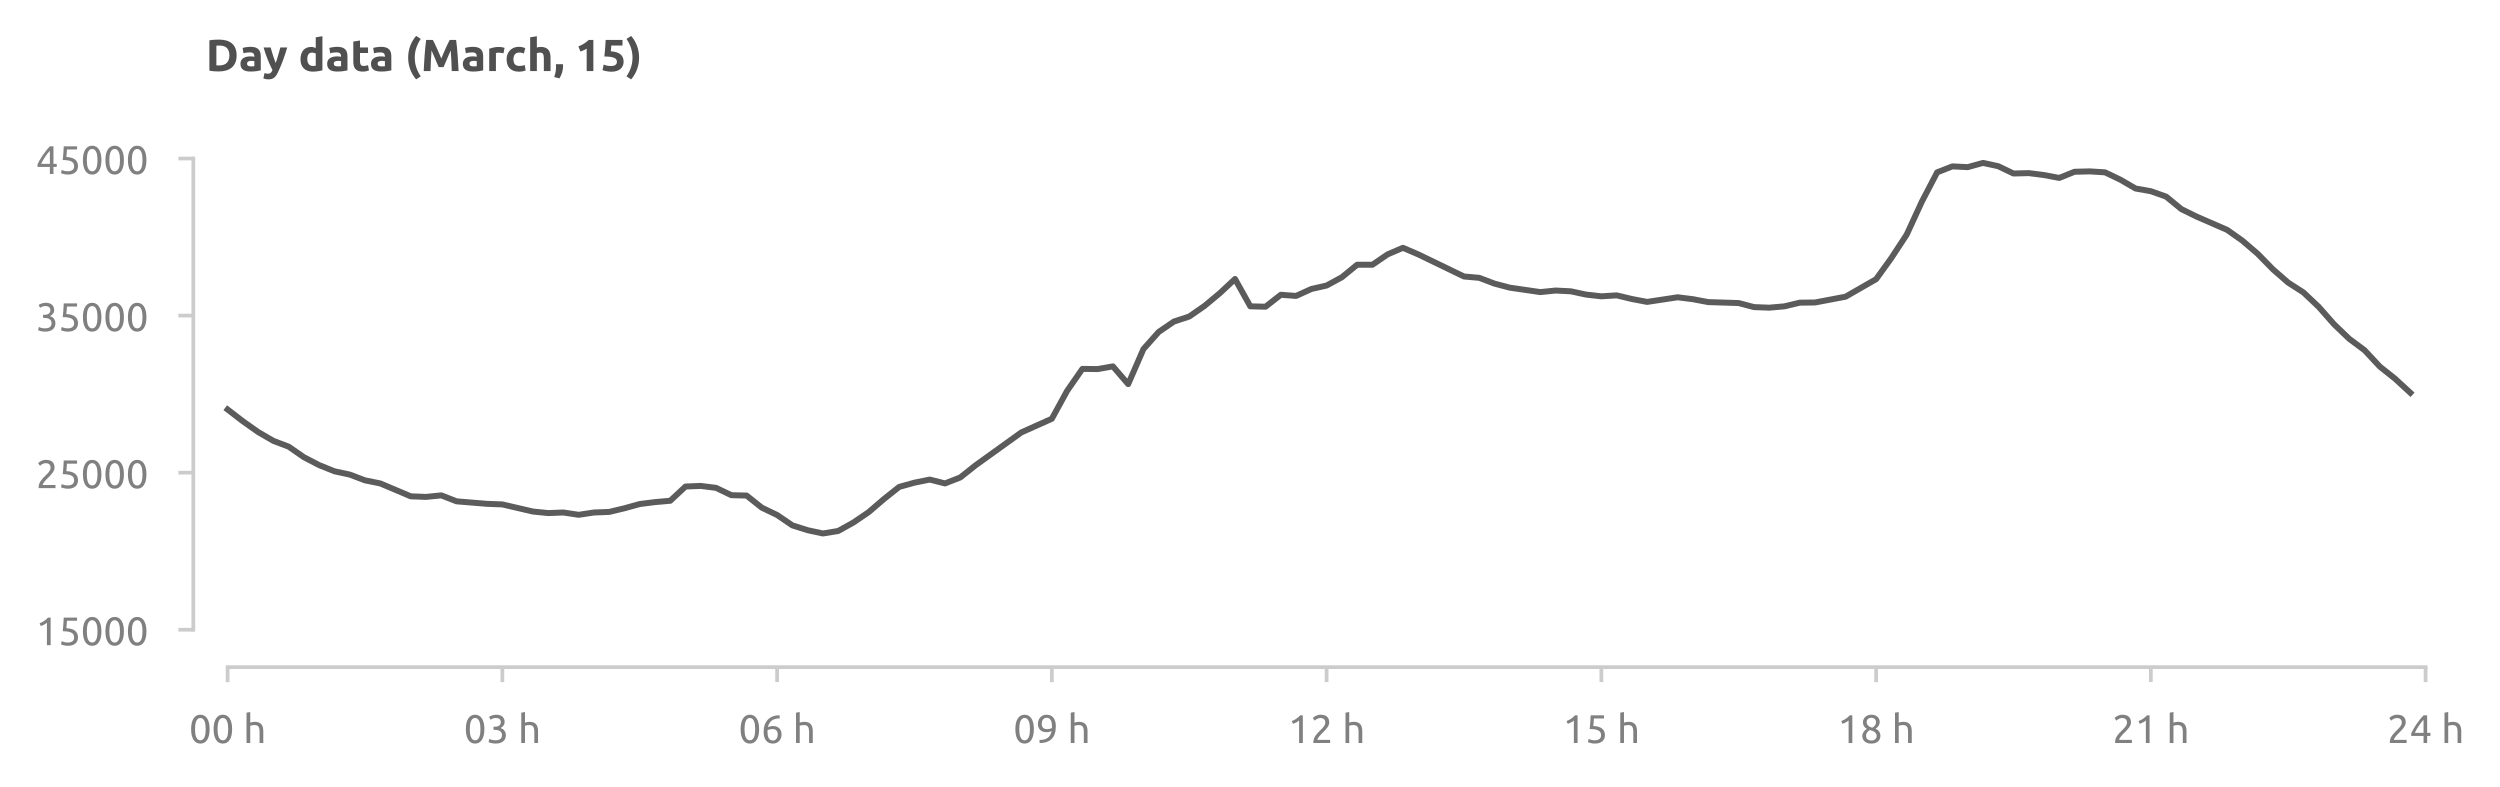
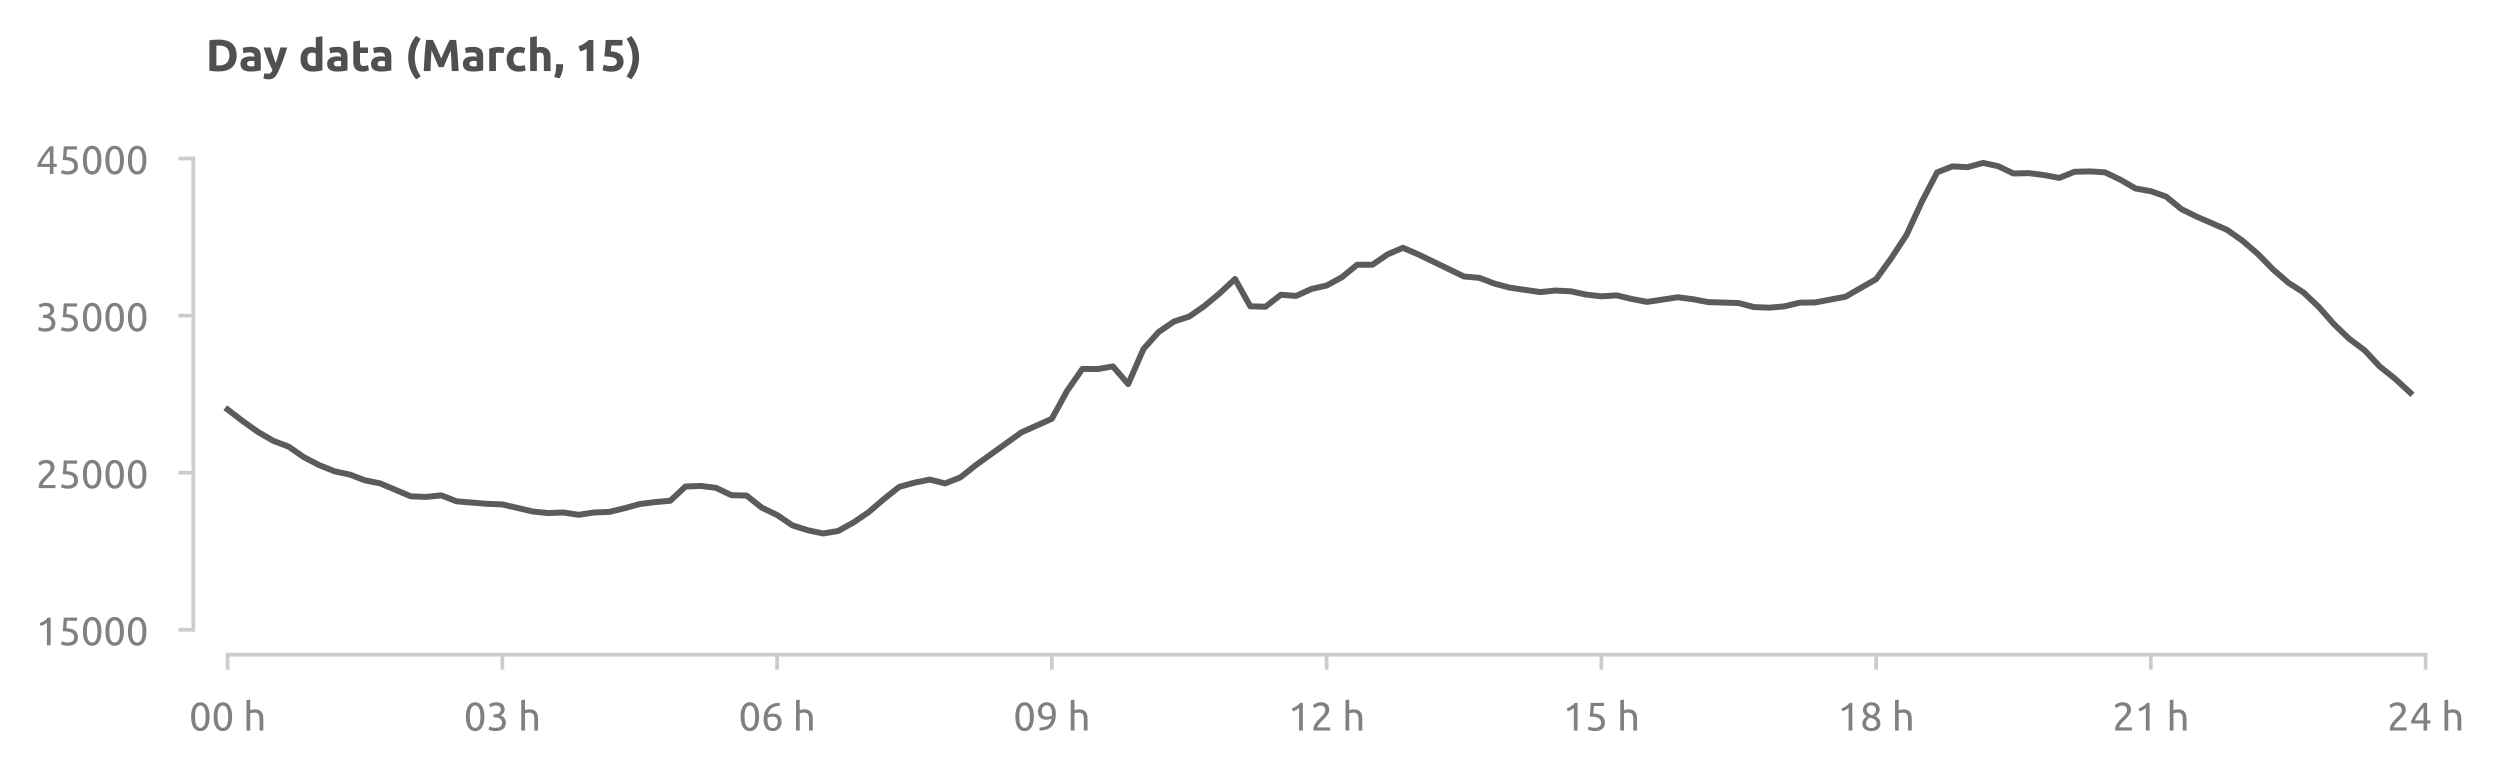
- <svg xmlns="http://www.w3.org/2000/svg" xmlns:xlink="http://www.w3.org/1999/xlink" width="501.266pt" height="157.654pt" viewBox="0 0 501.266 157.654" version="1.1">
+ <svg xmlns="http://www.w3.org/2000/svg" xmlns:xlink="http://www.w3.org/1999/xlink" width="501.266pt" height="155.154pt" viewBox="0 0 501.266 155.154" version="1.1">
  <defs>
    <style type="text/css">*{stroke-linejoin: round; stroke-linecap: butt}</style>
  </defs>
  <g id="figure_1">
    <g id="patch_1">
-       <path d="M 0 157.654  L 501.266 157.654  L 501.266 0  L 0 0  L 0 157.654  z " style="fill: none" />
+       <path d="M 0 155.154  L 501.266 155.154  L 501.266 0  L 0 0  L 0 155.154  z " style="fill: none" />
    </g>
    <g id="axes_1">
      <g id="patch_2">
        <path d="M 41.263 126.267  L 487.663 126.267  L 487.663 29.247  L 41.263 29.247  L 41.263 126.267  z " style="fill: none" />
      </g>
      <g id="matplotlib.axis_1">
        <g id="xtick_1">
          <g id="line2d_1">
            <defs>
-               <path id="m54ba0e86ac" d="M 0 0  L 0 3  " style="stroke: #cccccc; stroke-width: 0.75" />
+               <path id="m9143781279" d="M 0 0  L 0 3  " style="stroke: #cccccc; stroke-width: 0.75" />
            </defs>
            <g>
-               <use xlink:href="#m54ba0e86ac" x="45.639" y="133.767" style="fill: #cccccc; stroke: #cccccc; stroke-width: 0.75" />
+               <use xlink:href="#m9143781279" x="45.639" y="131.267" style="fill: #cccccc; stroke: #cccccc; stroke-width: 0.75" />
            </g>
          </g>
          <g id="text_1">
-             <g style="fill: #808080" transform="translate(37.91897 148.9742) scale(0.08 -0.08)">
+             <g style="fill: #808080" transform="translate(37.91897 146.4742) scale(0.08 -0.08)">
              <defs>
                <path id="Ubuntu-30" d="M 320 2221  Q 320 3334 713 3936  Q 1107 4538 1805 4538  Q 2502 4538 2896 3936  Q 3290 3334 3290 2221  Q 3290 1107 2896 505  Q 2502 -96 1805 -96  Q 1107 -96 713 505  Q 320 1107 320 2221  z M 2662 2221  Q 2662 2586 2620 2912  Q 2579 3238 2480 3481  Q 2381 3725 2214 3869  Q 2048 4013 1805 4013  Q 1562 4013 1395 3869  Q 1229 3725 1129 3481  Q 1030 3238 988 2912  Q 947 2586 947 2221  Q 947 1856 988 1529  Q 1030 1203 1129 960  Q 1229 717 1395 573  Q 1562 429 1805 429  Q 2048 429 2214 573  Q 2381 717 2480 960  Q 2579 1203 2620 1529  Q 2662 1856 2662 2221  z " transform="scale(0.015625)" />
                <path id="Ubuntu-20" transform="scale(0.015625)" />
                <path id="Ubuntu-68" d="M 512 0  L 512 4864  L 1107 4966  L 1107 3264  Q 1274 3328 1462 3363  Q 1651 3398 1837 3398  Q 2234 3398 2496 3286  Q 2758 3174 2915 2972  Q 3072 2771 3136 2489  Q 3200 2208 3200 1869  L 3200 0  L 2605 0  L 2605 1741  Q 2605 2048 2563 2265  Q 2522 2483 2426 2617  Q 2330 2752 2170 2813  Q 2010 2874 1773 2874  Q 1677 2874 1574 2861  Q 1472 2848 1379 2832  Q 1286 2816 1212 2797  Q 1139 2778 1107 2765  L 1107 0  L 512 0  z " transform="scale(0.015625)" />
              </defs>
              <use xlink:href="#Ubuntu-30" />
              <use xlink:href="#Ubuntu-30" x="56.4" />
              <use xlink:href="#Ubuntu-20" x="112.8" />
              <use xlink:href="#Ubuntu-68" x="135.9" />
            </g>
          </g>
        </g>
        <g id="xtick_2">
          <g id="line2d_2">
            <g>
-               <use xlink:href="#m54ba0e86ac" x="100.727" y="133.767" style="fill: #cccccc; stroke: #cccccc; stroke-width: 0.75" />
+               <use xlink:href="#m9143781279" x="100.727" y="131.267" style="fill: #cccccc; stroke: #cccccc; stroke-width: 0.75" />
            </g>
          </g>
          <g id="text_2">
-             <g style="fill: #808080" transform="translate(93.00741 148.9742) scale(0.08 -0.08)">
+             <g style="fill: #808080" transform="translate(93.00741 146.4742) scale(0.08 -0.08)">
              <defs>
                <path id="Ubuntu-33" d="M 1446 435  Q 2016 435 2262 659  Q 2509 883 2509 1261  Q 2509 1504 2406 1670  Q 2304 1837 2137 1936  Q 1971 2035 1750 2076  Q 1530 2118 1299 2118  L 1146 2118  L 1146 2605  L 1357 2605  Q 1517 2605 1686 2637  Q 1856 2669 1997 2752  Q 2138 2835 2227 2979  Q 2317 3123 2317 3341  Q 2317 3520 2253 3648  Q 2189 3776 2083 3859  Q 1978 3942 1840 3977  Q 1702 4013 1549 4013  Q 1242 4013 1027 3923  Q 813 3834 666 3738  L 435 4192  Q 512 4243 630 4304  Q 749 4365 896 4416  Q 1043 4467 1212 4502  Q 1382 4538 1568 4538  Q 1920 4538 2176 4451  Q 2432 4365 2598 4208  Q 2765 4051 2848 3836  Q 2931 3622 2931 3373  Q 2931 3027 2732 2780  Q 2534 2534 2253 2406  Q 2426 2355 2586 2259  Q 2746 2163 2864 2016  Q 2982 1869 3056 1677  Q 3130 1485 3130 1248  Q 3130 960 3030 713  Q 2931 467 2723 288  Q 2515 109 2201 6  Q 1888 -96 1459 -96  Q 1293 -96 1117 -70  Q 941 -45 787 -6  Q 634 32 518 70  Q 403 109 352 134  L 467 653  Q 576 602 829 518  Q 1082 435 1446 435  z " transform="scale(0.015625)" />
              </defs>
              <use xlink:href="#Ubuntu-30" />
              <use xlink:href="#Ubuntu-33" x="56.4" />
              <use xlink:href="#Ubuntu-20" x="112.8" />
              <use xlink:href="#Ubuntu-68" x="135.9" />
            </g>
          </g>
        </g>
        <g id="xtick_3">
          <g id="line2d_3">
            <g>
-               <use xlink:href="#m54ba0e86ac" x="155.816" y="133.767" style="fill: #cccccc; stroke: #cccccc; stroke-width: 0.75" />
+               <use xlink:href="#m9143781279" x="155.816" y="131.267" style="fill: #cccccc; stroke: #cccccc; stroke-width: 0.75" />
            </g>
          </g>
          <g id="text_3">
-             <g style="fill: #808080" transform="translate(148.0959 148.9742) scale(0.08 -0.08)">
+             <g style="fill: #808080" transform="translate(148.0959 146.4742) scale(0.08 -0.08)">
              <defs>
                <path id="Ubuntu-36" d="M 403 1779  Q 403 2426 582 2922  Q 762 3418 1091 3757  Q 1421 4096 1891 4272  Q 2362 4448 2950 4454  L 2995 3955  Q 2618 3949 2307 3872  Q 1997 3795 1753 3628  Q 1510 3462 1344 3196  Q 1178 2931 1094 2541  Q 1261 2618 1469 2669  Q 1677 2720 1901 2720  Q 2278 2720 2540 2605  Q 2803 2490 2969 2301  Q 3136 2112 3209 1865  Q 3283 1619 3283 1350  Q 3283 1107 3200 851  Q 3117 595 2947 384  Q 2778 173 2515 38  Q 2253 -96 1894 -96  Q 1165 -96 784 403  Q 403 902 403 1779  z M 1837 2234  Q 1613 2234 1421 2192  Q 1229 2150 1037 2067  Q 1030 1997 1027 1923  Q 1024 1850 1024 1779  Q 1024 1498 1062 1248  Q 1101 998 1200 809  Q 1299 621 1465 509  Q 1632 397 1888 397  Q 2099 397 2246 486  Q 2394 576 2490 717  Q 2586 858 2627 1021  Q 2669 1184 2669 1338  Q 2669 1773 2461 2003  Q 2253 2234 1837 2234  z " transform="scale(0.015625)" />
              </defs>
              <use xlink:href="#Ubuntu-30" />
              <use xlink:href="#Ubuntu-36" x="56.4" />
              <use xlink:href="#Ubuntu-20" x="112.8" />
              <use xlink:href="#Ubuntu-68" x="135.9" />
            </g>
          </g>
        </g>
        <g id="xtick_4">
          <g id="line2d_4">
            <g>
-               <use xlink:href="#m54ba0e86ac" x="210.904" y="133.767" style="fill: #cccccc; stroke: #cccccc; stroke-width: 0.75" />
+               <use xlink:href="#m9143781279" x="210.904" y="131.267" style="fill: #cccccc; stroke: #cccccc; stroke-width: 0.75" />
            </g>
          </g>
          <g id="text_4">
-             <g style="fill: #808080" transform="translate(203.1843 148.9742) scale(0.08 -0.08)">
+             <g style="fill: #808080" transform="translate(203.1843 146.4742) scale(0.08 -0.08)">
              <defs>
                <path id="Ubuntu-39" d="M 3206 2662  Q 3206 1344 2550 669  Q 1894 -6 602 -13  L 582 486  Q 986 486 1309 563  Q 1632 640 1875 809  Q 2118 979 2281 1248  Q 2445 1517 2522 1907  Q 2355 1830 2144 1782  Q 1933 1734 1709 1734  Q 1331 1734 1068 1846  Q 806 1958 640 2147  Q 474 2336 400 2582  Q 326 2829 326 3098  Q 326 3334 409 3590  Q 493 3846 662 4057  Q 832 4269 1094 4403  Q 1357 4538 1715 4538  Q 2080 4538 2358 4410  Q 2637 4282 2825 4038  Q 3014 3795 3110 3446  Q 3206 3098 3206 2662  z M 1773 2221  Q 1997 2221 2195 2262  Q 2394 2304 2579 2387  Q 2586 2458 2586 2525  Q 2586 2592 2586 2662  Q 2586 2938 2547 3190  Q 2509 3443 2409 3632  Q 2310 3821 2144 3933  Q 1978 4045 1722 4045  Q 1510 4045 1363 3955  Q 1216 3866 1120 3728  Q 1024 3590 982 3427  Q 941 3264 941 3110  Q 941 2675 1149 2448  Q 1357 2221 1773 2221  z " transform="scale(0.015625)" />
              </defs>
              <use xlink:href="#Ubuntu-30" />
              <use xlink:href="#Ubuntu-39" x="56.4" />
              <use xlink:href="#Ubuntu-20" x="112.8" />
              <use xlink:href="#Ubuntu-68" x="135.9" />
            </g>
          </g>
        </g>
        <g id="xtick_5">
          <g id="line2d_5">
            <g>
-               <use xlink:href="#m54ba0e86ac" x="265.993" y="133.767" style="fill: #cccccc; stroke: #cccccc; stroke-width: 0.75" />
+               <use xlink:href="#m9143781279" x="265.993" y="131.267" style="fill: #cccccc; stroke: #cccccc; stroke-width: 0.75" />
            </g>
          </g>
          <g id="text_5">
-             <g style="fill: #808080" transform="translate(258.2727 148.9742) scale(0.08 -0.08)">
+             <g style="fill: #808080" transform="translate(258.2727 146.4742) scale(0.08 -0.08)">
              <defs>
                <path id="Ubuntu-31" d="M 595 3520  Q 960 3661 1305 3881  Q 1651 4102 1939 4435  L 2362 4435  L 2362 0  L 1766 0  L 1766 3610  Q 1690 3539 1578 3462  Q 1466 3386 1334 3315  Q 1203 3245 1059 3181  Q 915 3117 781 3072  L 595 3520  z " transform="scale(0.015625)" />
                <path id="Ubuntu-32" d="M 2989 3302  Q 2989 3072 2896 2857  Q 2803 2643 2649 2435  Q 2496 2227 2304 2025  Q 2112 1824 1920 1632  Q 1811 1523 1667 1376  Q 1523 1229 1395 1069  Q 1267 909 1180 761  Q 1094 614 1094 506  L 3136 506  L 3136 0  L 448 0  Q 442 38 442 76  Q 442 115 442 147  Q 442 448 541 707  Q 640 966 800 1196  Q 960 1427 1158 1632  Q 1357 1837 1549 2029  Q 1709 2182 1853 2332  Q 1997 2483 2109 2633  Q 2221 2784 2288 2944  Q 2355 3104 2355 3283  Q 2355 3475 2294 3609  Q 2234 3744 2131 3833  Q 2029 3923 1891 3964  Q 1754 4006 1600 4006  Q 1414 4006 1260 3955  Q 1107 3904 985 3837  Q 864 3770 781 3696  Q 698 3622 653 3584  L 358 4006  Q 416 4070 531 4163  Q 646 4256 806 4339  Q 966 4422 1164 4480  Q 1363 4538 1594 4538  Q 2291 4538 2640 4214  Q 2989 3891 2989 3302  z " transform="scale(0.015625)" />
              </defs>
              <use xlink:href="#Ubuntu-31" />
              <use xlink:href="#Ubuntu-32" x="56.4" />
              <use xlink:href="#Ubuntu-20" x="112.8" />
              <use xlink:href="#Ubuntu-68" x="135.9" />
            </g>
          </g>
        </g>
        <g id="xtick_6">
          <g id="line2d_6">
            <g>
-               <use xlink:href="#m54ba0e86ac" x="321.081" y="133.767" style="fill: #cccccc; stroke: #cccccc; stroke-width: 0.75" />
+               <use xlink:href="#m9143781279" x="321.081" y="131.267" style="fill: #cccccc; stroke: #cccccc; stroke-width: 0.75" />
            </g>
          </g>
          <g id="text_6">
-             <g style="fill: #808080" transform="translate(313.3612 148.9742) scale(0.08 -0.08)">
+             <g style="fill: #808080" transform="translate(313.3612 146.4742) scale(0.08 -0.08)">
              <defs>
                <path id="Ubuntu-35" d="M 1274 2726  Q 2240 2688 2691 2304  Q 3142 1920 3142 1261  Q 3142 966 3043 716  Q 2944 467 2742 288  Q 2541 109 2233 6  Q 1926 -96 1504 -96  Q 1338 -96 1165 -70  Q 992 -45 845 -6  Q 698 32 582 70  Q 467 109 416 134  L 531 653  Q 640 602 886 518  Q 1133 435 1491 435  Q 1779 435 1974 499  Q 2170 563 2291 672  Q 2413 781 2467 925  Q 2522 1069 2522 1229  Q 2522 1472 2438 1661  Q 2355 1850 2144 1978  Q 1933 2106 1581 2173  Q 1229 2240 691 2240  Q 730 2554 752 2829  Q 774 3104 793 3366  Q 813 3629 825 3888  Q 838 4147 851 4435  L 2989 4435  L 2989 3930  L 1370 3930  Q 1363 3834 1350 3670  Q 1338 3507 1325 3331  Q 1312 3155 1299 2988  Q 1286 2822 1274 2726  z " transform="scale(0.015625)" />
              </defs>
              <use xlink:href="#Ubuntu-31" />
              <use xlink:href="#Ubuntu-35" x="56.4" />
              <use xlink:href="#Ubuntu-20" x="112.8" />
              <use xlink:href="#Ubuntu-68" x="135.9" />
            </g>
          </g>
        </g>
        <g id="xtick_7">
          <g id="line2d_7">
            <g>
-               <use xlink:href="#m54ba0e86ac" x="376.17" y="133.767" style="fill: #cccccc; stroke: #cccccc; stroke-width: 0.75" />
+               <use xlink:href="#m9143781279" x="376.17" y="131.267" style="fill: #cccccc; stroke: #cccccc; stroke-width: 0.75" />
            </g>
          </g>
          <g id="text_7">
-             <g style="fill: #808080" transform="translate(368.4496 148.9742) scale(0.08 -0.08)">
+             <g style="fill: #808080" transform="translate(368.4496 146.4742) scale(0.08 -0.08)">
              <defs>
                <path id="Ubuntu-38" d="M 3258 1152  Q 3258 883 3165 656  Q 3072 429 2889 259  Q 2707 90 2432 -3  Q 2157 -96 1798 -96  Q 1382 -96 1104 22  Q 826 141 659 320  Q 493 499 422 713  Q 352 928 352 1120  Q 352 1306 413 1475  Q 474 1645 573 1792  Q 672 1939 803 2057  Q 934 2176 1082 2266  Q 454 2624 454 3322  Q 454 3565 550 3785  Q 646 4006 822 4172  Q 998 4339 1248 4438  Q 1498 4538 1805 4538  Q 2163 4538 2419 4429  Q 2675 4320 2838 4150  Q 3002 3981 3075 3776  Q 3149 3571 3149 3379  Q 3149 3194 3094 3030  Q 3040 2867 2947 2726  Q 2854 2586 2736 2477  Q 2618 2368 2490 2285  Q 3245 1926 3258 1152  z M 954 1114  Q 954 998 995 873  Q 1037 749 1139 643  Q 1242 538 1402 467  Q 1562 397 1805 397  Q 2022 397 2185 461  Q 2349 525 2451 624  Q 2554 723 2605 851  Q 2656 979 2656 1114  Q 2656 1318 2579 1472  Q 2502 1626 2358 1741  Q 2214 1856 2012 1936  Q 1811 2016 1555 2074  Q 1267 1914 1110 1677  Q 954 1440 954 1114  z M 2554 3386  Q 2554 3482 2512 3597  Q 2470 3712 2380 3811  Q 2291 3910 2150 3977  Q 2010 4045 1805 4045  Q 1600 4045 1456 3981  Q 1312 3917 1222 3817  Q 1133 3718 1091 3600  Q 1050 3482 1050 3366  Q 1050 3226 1101 3085  Q 1152 2944 1261 2822  Q 1370 2701 1546 2605  Q 1722 2509 1965 2451  Q 2234 2611 2394 2825  Q 2554 3040 2554 3386  z " transform="scale(0.015625)" />
              </defs>
              <use xlink:href="#Ubuntu-31" />
              <use xlink:href="#Ubuntu-38" x="56.4" />
              <use xlink:href="#Ubuntu-20" x="112.8" />
              <use xlink:href="#Ubuntu-68" x="135.9" />
            </g>
          </g>
        </g>
        <g id="xtick_8">
          <g id="line2d_8">
            <g>
-               <use xlink:href="#m54ba0e86ac" x="431.258" y="133.767" style="fill: #cccccc; stroke: #cccccc; stroke-width: 0.75" />
+               <use xlink:href="#m9143781279" x="431.258" y="131.267" style="fill: #cccccc; stroke: #cccccc; stroke-width: 0.75" />
            </g>
          </g>
          <g id="text_8">
-             <g style="fill: #808080" transform="translate(423.5381 148.9742) scale(0.08 -0.08)">
+             <g style="fill: #808080" transform="translate(423.5381 146.4742) scale(0.08 -0.08)">
              <use xlink:href="#Ubuntu-32" />
              <use xlink:href="#Ubuntu-31" x="56.4" />
              <use xlink:href="#Ubuntu-20" x="112.8" />
              <use xlink:href="#Ubuntu-68" x="135.9" />
            </g>
          </g>
        </g>
        <g id="xtick_9">
          <g id="line2d_9">
            <g>
-               <use xlink:href="#m54ba0e86ac" x="486.346" y="133.767" style="fill: #cccccc; stroke: #cccccc; stroke-width: 0.75" />
+               <use xlink:href="#m9143781279" x="486.346" y="131.267" style="fill: #cccccc; stroke: #cccccc; stroke-width: 0.75" />
            </g>
          </g>
          <g id="text_9">
-             <g style="fill: #808080" transform="translate(478.6265 148.9742) scale(0.08 -0.08)">
+             <g style="fill: #808080" transform="translate(478.6265 146.4742) scale(0.08 -0.08)">
              <defs>
                <path id="Ubuntu-34" d="M 256 1536  Q 378 1818 589 2192  Q 800 2566 1065 2963  Q 1331 3360 1635 3744  Q 1939 4128 2246 4435  L 2816 4435  L 2816 1619  L 3341 1619  L 3341 1133  L 2816 1133  L 2816 0  L 2240 0  L 2240 1133  L 256 1133  L 256 1536  z M 2240 3731  Q 2048 3526 1853 3273  Q 1658 3021 1472 2745  Q 1286 2470 1123 2182  Q 960 1894 832 1619  L 2240 1619  L 2240 3731  z " transform="scale(0.015625)" />
              </defs>
              <use xlink:href="#Ubuntu-32" />
              <use xlink:href="#Ubuntu-34" x="56.4" />
              <use xlink:href="#Ubuntu-20" x="112.8" />
              <use xlink:href="#Ubuntu-68" x="135.9" />
            </g>
          </g>
        </g>
      </g>
      <g id="matplotlib.axis_2">
        <g id="ytick_1">
          <g id="line2d_10">
            <defs>
-               <path id="ma3d4fd1b15" d="M 0 0  L -3 0  " style="stroke: #cccccc; stroke-width: 0.75" />
+               <path id="m475838af8a" d="M 0 0  L -3 0  " style="stroke: #cccccc; stroke-width: 0.75" />
            </defs>
            <g>
-               <use xlink:href="#ma3d4fd1b15" x="38.763" y="126.267" style="fill: #cccccc; stroke: #cccccc; stroke-width: 0.75" />
+               <use xlink:href="#m475838af8a" x="38.763" y="126.267" style="fill: #cccccc; stroke: #cccccc; stroke-width: 0.75" />
            </g>
          </g>
          <g id="text_10">
            <g style="fill: #808080" transform="translate(7.2 129.3705) scale(0.08 -0.08)">
              <use xlink:href="#Ubuntu-31" />
              <use xlink:href="#Ubuntu-35" x="56.4" />
              <use xlink:href="#Ubuntu-30" x="112.8" />
              <use xlink:href="#Ubuntu-30" x="169.2" />
              <use xlink:href="#Ubuntu-30" x="225.6" />
            </g>
          </g>
        </g>
        <g id="ytick_2">
          <g id="line2d_11">
            <g>
-               <use xlink:href="#ma3d4fd1b15" x="38.763" y="94.772" style="fill: #cccccc; stroke: #cccccc; stroke-width: 0.75" />
+               <use xlink:href="#m475838af8a" x="38.763" y="94.772" style="fill: #cccccc; stroke: #cccccc; stroke-width: 0.75" />
            </g>
          </g>
          <g id="text_11">
            <g style="fill: #808080" transform="translate(7.2 97.87571) scale(0.08 -0.08)">
              <use xlink:href="#Ubuntu-32" />
              <use xlink:href="#Ubuntu-35" x="56.4" />
              <use xlink:href="#Ubuntu-30" x="112.8" />
              <use xlink:href="#Ubuntu-30" x="169.2" />
              <use xlink:href="#Ubuntu-30" x="225.6" />
            </g>
          </g>
        </g>
        <g id="ytick_3">
          <g id="line2d_12">
            <g>
-               <use xlink:href="#ma3d4fd1b15" x="38.763" y="63.277" style="fill: #cccccc; stroke: #cccccc; stroke-width: 0.75" />
+               <use xlink:href="#m475838af8a" x="38.763" y="63.277" style="fill: #cccccc; stroke: #cccccc; stroke-width: 0.75" />
            </g>
          </g>
          <g id="text_12">
            <g style="fill: #808080" transform="translate(7.2 66.38096) scale(0.08 -0.08)">
              <use xlink:href="#Ubuntu-33" />
              <use xlink:href="#Ubuntu-35" x="56.4" />
              <use xlink:href="#Ubuntu-30" x="112.8" />
              <use xlink:href="#Ubuntu-30" x="169.2" />
              <use xlink:href="#Ubuntu-30" x="225.6" />
            </g>
          </g>
        </g>
        <g id="ytick_4">
          <g id="line2d_13">
            <g>
-               <use xlink:href="#ma3d4fd1b15" x="38.763" y="31.782" style="fill: #cccccc; stroke: #cccccc; stroke-width: 0.75" />
+               <use xlink:href="#m475838af8a" x="38.763" y="31.782" style="fill: #cccccc; stroke: #cccccc; stroke-width: 0.75" />
            </g>
          </g>
          <g id="text_13">
            <g style="fill: #808080" transform="translate(7.2 34.88621) scale(0.08 -0.08)">
              <use xlink:href="#Ubuntu-34" />
              <use xlink:href="#Ubuntu-35" x="56.4" />
              <use xlink:href="#Ubuntu-30" x="112.8" />
              <use xlink:href="#Ubuntu-30" x="169.2" />
              <use xlink:href="#Ubuntu-30" x="225.6" />
            </g>
          </g>
        </g>
      </g>
      <g id="line2d_14">
-         <path d="M 45.639 82.109  L 48.699 84.464  L 51.76 86.625  L 54.82 88.401  L 57.881 89.559  L 60.941 91.681  L 64.002 93.264  L 67.062 94.499  L 70.123 95.155  L 73.183 96.313  L 76.244 96.931  L 82.365 99.517  L 85.425 99.633  L 88.486 99.324  L 91.546 100.52  L 97.667 101.022  L 100.727 101.138  L 106.848 102.566  L 109.909 102.875  L 112.969 102.759  L 116.03 103.222  L 119.09 102.759  L 122.151 102.643  L 125.211 101.91  L 128.272 101.061  L 131.332 100.675  L 134.393 100.405  L 137.453 97.548  L 140.514 97.433  L 143.574 97.819  L 146.634 99.285  L 149.695 99.362  L 152.755 101.794  L 155.816 103.261  L 158.876 105.345  L 161.937 106.31  L 164.997 106.966  L 168.058 106.464  L 171.118 104.766  L 174.179 102.682  L 177.239 100.057  L 180.3 97.626  L 183.36 96.776  L 186.421 96.159  L 189.481 96.931  L 192.541 95.734  L 195.602 93.303  L 204.783 86.702  L 210.904 83.962  L 213.965 78.365  L 217.025 73.965  L 220.086 74.004  L 223.146 73.463  L 226.207 77.014  L 229.267 69.989  L 232.328 66.554  L 235.388 64.47  L 238.449 63.466  L 241.509 61.344  L 244.569 58.796  L 247.63 55.94  L 250.69 61.421  L 253.751 61.498  L 256.811 59.105  L 259.872 59.336  L 262.932 57.947  L 265.993 57.252  L 269.053 55.592  L 272.114 53.084  L 275.174 53.084  L 278.235 50.999  L 281.295 49.687  L 284.356 50.999  L 293.537 55.438  L 296.597 55.708  L 299.658 56.866  L 302.718 57.677  L 308.839 58.565  L 311.9 58.256  L 314.96 58.41  L 318.021 59.066  L 321.081 59.414  L 324.142 59.221  L 327.202 59.954  L 330.263 60.533  L 336.384 59.607  L 339.444 59.993  L 342.504 60.572  L 348.625 60.765  L 351.686 61.575  L 354.746 61.691  L 357.807 61.421  L 360.867 60.687  L 363.928 60.649  L 370.049 59.491  L 376.17 55.978  L 379.23 51.733  L 382.291 47.062  L 385.351 40.424  L 388.411 34.557  L 391.472 33.36  L 394.532 33.515  L 397.593 32.665  L 400.653 33.322  L 403.714 34.788  L 406.774 34.711  L 409.835 35.097  L 412.895 35.676  L 415.956 34.441  L 419.016 34.364  L 422.077 34.557  L 425.137 36.023  L 428.198 37.799  L 431.258 38.339  L 434.319 39.42  L 437.379 41.929  L 440.439 43.434  L 446.56 46.097  L 449.621 48.259  L 452.681 50.884  L 455.742 54.01  L 458.802 56.673  L 461.863 58.642  L 464.923 61.537  L 467.984 65.01  L 471.044 67.944  L 474.105 70.221  L 477.165 73.502  L 480.226 75.934  L 483.286 78.751  L 483.286 78.751  " clip-path="url(#p355409dac6)" style="fill: none; stroke: #5b5b5b; stroke-width: 1.2; stroke-linecap: square" />
+         <path d="M 45.639 82.109  L 48.699 84.464  L 51.76 86.625  L 54.82 88.401  L 57.881 89.559  L 60.941 91.681  L 64.002 93.264  L 67.062 94.499  L 70.123 95.155  L 73.183 96.313  L 76.244 96.931  L 82.365 99.517  L 85.425 99.633  L 88.486 99.324  L 91.546 100.52  L 97.667 101.022  L 100.727 101.138  L 106.848 102.566  L 109.909 102.875  L 112.969 102.759  L 116.03 103.222  L 119.09 102.759  L 122.151 102.643  L 125.211 101.91  L 128.272 101.061  L 131.332 100.675  L 134.393 100.405  L 137.453 97.548  L 140.514 97.433  L 143.574 97.819  L 146.634 99.285  L 149.695 99.362  L 152.755 101.794  L 155.816 103.261  L 158.876 105.345  L 161.937 106.31  L 164.997 106.966  L 168.058 106.464  L 171.118 104.766  L 174.179 102.682  L 177.239 100.057  L 180.3 97.626  L 183.36 96.776  L 186.421 96.159  L 189.481 96.931  L 192.541 95.734  L 195.602 93.303  L 204.783 86.702  L 210.904 83.962  L 213.965 78.365  L 217.025 73.965  L 220.086 74.004  L 223.146 73.463  L 226.207 77.014  L 229.267 69.989  L 232.328 66.554  L 235.388 64.47  L 238.449 63.466  L 241.509 61.344  L 244.569 58.796  L 247.63 55.94  L 250.69 61.421  L 253.751 61.498  L 256.811 59.105  L 259.872 59.336  L 262.932 57.947  L 265.993 57.252  L 269.053 55.592  L 272.114 53.084  L 275.174 53.084  L 278.235 50.999  L 281.295 49.687  L 284.356 50.999  L 293.537 55.438  L 296.597 55.708  L 299.658 56.866  L 302.718 57.677  L 308.839 58.565  L 311.9 58.256  L 314.96 58.41  L 318.021 59.066  L 321.081 59.414  L 324.142 59.221  L 327.202 59.954  L 330.263 60.533  L 336.384 59.607  L 339.444 59.993  L 342.504 60.572  L 348.625 60.765  L 351.686 61.575  L 354.746 61.691  L 357.807 61.421  L 360.867 60.687  L 363.928 60.649  L 370.049 59.491  L 376.17 55.978  L 379.23 51.733  L 382.291 47.062  L 385.351 40.424  L 388.411 34.557  L 391.472 33.36  L 394.532 33.515  L 397.593 32.665  L 400.653 33.322  L 403.714 34.788  L 406.774 34.711  L 409.835 35.097  L 412.895 35.676  L 415.956 34.441  L 419.016 34.364  L 422.077 34.557  L 425.137 36.023  L 428.198 37.799  L 431.258 38.339  L 434.319 39.42  L 437.379 41.929  L 440.439 43.434  L 446.56 46.097  L 449.621 48.259  L 452.681 50.884  L 455.742 54.01  L 458.802 56.673  L 461.863 58.642  L 464.923 61.537  L 467.984 65.01  L 471.044 67.944  L 474.105 70.221  L 477.165 73.502  L 480.226 75.934  L 483.286 78.751  L 483.286 78.751  " clip-path="url(#p99397ef0ee)" style="fill: none; stroke: #5b5b5b; stroke-width: 1.2; stroke-linecap: square" />
      </g>
      <g id="patch_3">
        <path d="M 38.763 126.267  L 38.763 31.782  " style="fill: none; stroke: #cccccc; stroke-width: 0.75; stroke-linejoin: miter; stroke-linecap: square" />
      </g>
      <g id="patch_4">
-         <path d="M 45.639 133.767  L 486.346 133.767  " style="fill: none; stroke: #cccccc; stroke-width: 0.75; stroke-linejoin: miter; stroke-linecap: square" />
+         <path d="M 45.639 131.267  L 486.346 131.267  " style="fill: none; stroke: #cccccc; stroke-width: 0.75; stroke-linejoin: miter; stroke-linecap: square" />
      </g>
      <g id="text_14">
        <g style="fill: #505050" transform="translate(41.2625 14.24672) scale(0.09 -0.09)">
          <defs>
            <path id="Ubuntu-Bold-44" d="M 1510 813  Q 1581 806 1673 803  Q 1766 800 1894 800  Q 2643 800 3004 1177  Q 3366 1555 3366 2221  Q 3366 2918 3020 3276  Q 2675 3635 1926 3635  Q 1824 3635 1715 3632  Q 1606 3629 1510 3616  L 1510 813  z M 4397 2221  Q 4397 1645 4217 1216  Q 4038 787 3708 505  Q 3379 224 2905 83  Q 2432 -58 1843 -58  Q 1574 -58 1216 -35  Q 858 -13 512 58  L 512 4378  Q 858 4442 1232 4464  Q 1606 4486 1875 4486  Q 2445 4486 2909 4358  Q 3373 4230 3705 3955  Q 4038 3680 4217 3251  Q 4397 2822 4397 2221  z " transform="scale(0.015625)" />
            <path id="Ubuntu-Bold-61" d="M 1734 666  Q 1875 666 2003 672  Q 2131 678 2208 691  L 2208 1414  Q 2150 1427 2035 1440  Q 1920 1453 1824 1453  Q 1690 1453 1571 1437  Q 1453 1421 1363 1376  Q 1274 1331 1222 1254  Q 1171 1178 1171 1062  Q 1171 838 1321 752  Q 1472 666 1734 666  z M 1658 3456  Q 2080 3456 2361 3360  Q 2643 3264 2812 3085  Q 2982 2906 3052 2650  Q 3123 2394 3123 2080  L 3123 96  Q 2918 51 2553 -9  Q 2189 -70 1670 -70  Q 1344 -70 1078 -12  Q 813 45 621 176  Q 429 307 326 518  Q 224 730 224 1037  Q 224 1331 342 1536  Q 461 1741 659 1862  Q 858 1984 1114 2038  Q 1370 2093 1645 2093  Q 1830 2093 1974 2077  Q 2118 2061 2208 2035  L 2208 2125  Q 2208 2368 2061 2515  Q 1914 2662 1549 2662  Q 1306 2662 1069 2627  Q 832 2592 659 2528  L 538 3296  Q 621 3322 745 3350  Q 870 3379 1017 3401  Q 1165 3424 1328 3440  Q 1491 3456 1658 3456  z " transform="scale(0.015625)" />
            <path id="Ubuntu-Bold-79" d="M 3437 3366  Q 3149 2394 2835 1542  Q 2522 691 2150 -109  Q 2016 -397 1881 -598  Q 1747 -800 1587 -931  Q 1427 -1062 1225 -1123  Q 1024 -1184 755 -1184  Q 531 -1184 342 -1142  Q 154 -1101 32 -1050  L 198 -288  Q 346 -339 461 -358  Q 576 -378 704 -378  Q 960 -378 1097 -240  Q 1235 -102 1331 141  Q 1005 781 678 1577  Q 352 2374 64 3366  L 1075 3366  Q 1139 3117 1225 2825  Q 1312 2534 1408 2236  Q 1504 1939 1603 1657  Q 1702 1376 1792 1146  Q 1875 1376 1964 1657  Q 2054 1939 2140 2236  Q 2227 2534 2307 2825  Q 2387 3117 2451 3366  L 3437 3366  z " transform="scale(0.015625)" />
            <path id="Ubuntu-Bold-20" transform="scale(0.015625)" />
            <path id="Ubuntu-Bold-64" d="M 1261 1709  Q 1261 1267 1459 998  Q 1658 730 2048 730  Q 2176 730 2285 739  Q 2394 749 2464 762  L 2464 2496  Q 2374 2554 2230 2592  Q 2086 2630 1939 2630  Q 1261 2630 1261 1709  z M 3418 109  Q 3290 70 3123 35  Q 2957 0 2774 -25  Q 2592 -51 2403 -67  Q 2214 -83 2042 -83  Q 1626 -83 1299 38  Q 973 160 749 387  Q 525 614 406 937  Q 288 1261 288 1664  Q 288 2074 390 2403  Q 493 2733 685 2963  Q 877 3194 1155 3315  Q 1434 3437 1792 3437  Q 1990 3437 2147 3398  Q 2304 3360 2464 3290  L 2464 4813  L 3418 4966  L 3418 109  z " transform="scale(0.015625)" />
            <path id="Ubuntu-Bold-74" d="M 416 4205  L 1370 4358  L 1370 3366  L 2515 3366  L 2515 2573  L 1370 2573  L 1370 1389  Q 1370 1088 1475 909  Q 1581 730 1901 730  Q 2054 730 2217 758  Q 2381 787 2515 838  L 2650 96  Q 2477 26 2265 -25  Q 2054 -77 1747 -77  Q 1357 -77 1101 28  Q 845 134 691 323  Q 538 512 477 781  Q 416 1050 416 1376  L 416 4205  z " transform="scale(0.015625)" />
            <path id="Ubuntu-Bold-28" d="M 1389 1914  Q 1389 1158 1625 473  Q 1862 -211 2246 -755  L 1581 -1184  Q 1037 -550 742 237  Q 448 1024 448 1914  Q 448 2803 742 3590  Q 1037 4378 1581 5011  L 2246 4582  Q 1862 4038 1625 3353  Q 1389 2669 1389 1914  z " transform="scale(0.015625)" />
            <path id="Ubuntu-Bold-4d" d="M 1690 4435  Q 1805 4224 1955 3913  Q 2106 3603 2269 3241  Q 2432 2880 2592 2502  Q 2752 2125 2893 1792  Q 3034 2125 3194 2502  Q 3354 2880 3517 3241  Q 3680 3603 3830 3913  Q 3981 4224 4096 4435  L 5005 4435  Q 5069 3994 5123 3446  Q 5178 2899 5219 2307  Q 5261 1715 5296 1120  Q 5331 525 5357 0  L 4384 0  Q 4365 646 4333 1408  Q 4301 2170 4237 2944  Q 4122 2675 3981 2348  Q 3840 2022 3702 1696  Q 3565 1370 3437 1072  Q 3309 774 3219 563  L 2522 563  Q 2432 774 2304 1072  Q 2176 1370 2038 1696  Q 1901 2022 1760 2348  Q 1619 2675 1504 2944  Q 1440 2170 1408 1408  Q 1376 646 1357 0  L 384 0  Q 410 525 445 1120  Q 480 1715 521 2307  Q 563 2899 617 3446  Q 672 3994 736 4435  L 1690 4435  z " transform="scale(0.015625)" />
            <path id="Ubuntu-Bold-72" d="M 2477 2522  Q 2349 2554 2176 2589  Q 2003 2624 1805 2624  Q 1715 2624 1590 2608  Q 1466 2592 1402 2573  L 1402 0  L 448 0  L 448 3187  Q 704 3277 1053 3357  Q 1402 3437 1830 3437  Q 1907 3437 2016 3427  Q 2125 3418 2233 3402  Q 2342 3386 2451 3363  Q 2560 3341 2637 3309  L 2477 2522  z " transform="scale(0.015625)" />
            <path id="Ubuntu-Bold-63" d="M 288 1683  Q 288 2048 406 2371  Q 525 2694 749 2934  Q 973 3174 1293 3315  Q 1613 3456 2022 3456  Q 2291 3456 2515 3408  Q 2739 3360 2950 3270  L 2752 2509  Q 2618 2560 2458 2598  Q 2298 2637 2099 2637  Q 1677 2637 1469 2374  Q 1261 2112 1261 1683  Q 1261 1229 1456 979  Q 1651 730 2138 730  Q 2310 730 2508 762  Q 2707 794 2874 864  L 3008 83  Q 2842 13 2592 -38  Q 2342 -90 2042 -90  Q 1581 -90 1248 48  Q 915 186 700 422  Q 486 659 387 982  Q 288 1306 288 1683  z " transform="scale(0.015625)" />
            <path id="Ubuntu-Bold-68" d="M 448 0  L 448 4813  L 1402 4966  L 1402 3354  Q 1498 3386 1648 3414  Q 1798 3443 1939 3443  Q 2349 3443 2621 3331  Q 2893 3219 3056 3014  Q 3219 2810 3286 2528  Q 3354 2246 3354 1901  L 3354 0  L 2400 0  L 2400 1786  Q 2400 2246 2281 2438  Q 2163 2630 1843 2630  Q 1715 2630 1603 2608  Q 1491 2586 1402 2560  L 1402 0  L 448 0  z " transform="scale(0.015625)" />
            <path id="Ubuntu-Bold-2c" d="M 1350 973  Q 1363 819 1366 755  Q 1370 691 1370 646  Q 1370 454 1334 240  Q 1299 26 1235 -192  Q 1171 -410 1075 -627  Q 979 -845 858 -1043  L 109 -858  Q 256 -435 313 -64  Q 371 307 371 550  Q 371 589 368 649  Q 365 710 361 774  Q 358 838 355 896  Q 352 954 352 973  L 1350 973  z " transform="scale(0.015625)" />
            <path id="Ubuntu-Bold-31" d="M 448 3514  Q 634 3590 835 3689  Q 1037 3789 1229 3907  Q 1421 4026 1597 4157  Q 1773 4288 1914 4435  L 2579 4435  L 2579 0  L 1626 0  L 1626 3194  Q 1434 3066 1197 2960  Q 960 2854 736 2778  L 448 3514  z " transform="scale(0.015625)" />
            <path id="Ubuntu-Bold-35" d="M 2304 1306  Q 2304 1491 2221 1635  Q 2138 1779 1933 1875  Q 1728 1971 1382 2022  Q 1037 2074 512 2074  Q 582 2669 627 3283  Q 672 3898 698 4435  L 3098 4435  L 3098 3635  L 1498 3635  Q 1485 3405 1469 3190  Q 1453 2976 1434 2816  Q 2368 2752 2813 2377  Q 3258 2003 3258 1338  Q 3258 1030 3149 768  Q 3040 506 2822 314  Q 2605 122 2275 13  Q 1946 -96 1504 -96  Q 1331 -96 1142 -73  Q 954 -51 778 -16  Q 602 19 461 57  Q 320 96 243 134  L 416 922  Q 576 851 838 784  Q 1101 717 1466 717  Q 1907 717 2105 893  Q 2304 1069 2304 1306  z " transform="scale(0.015625)" />
            <path id="Ubuntu-Bold-29" d="M 890 1914  Q 890 2669 653 3353  Q 416 4038 32 4582  L 698 5011  Q 1242 4378 1536 3590  Q 1830 2803 1830 1914  Q 1830 1024 1536 237  Q 1242 -550 698 -1184  L 32 -755  Q 416 -211 653 473  Q 890 1158 890 1914  z " transform="scale(0.015625)" />
          </defs>
          <use xlink:href="#Ubuntu-Bold-44" />
          <use xlink:href="#Ubuntu-Bold-61" x="73.7" />
          <use xlink:href="#Ubuntu-Bold-79" x="127.75" />
          <use xlink:href="#Ubuntu-Bold-20" x="182.45" />
          <use xlink:href="#Ubuntu-Bold-64" x="206.45" />
          <use xlink:href="#Ubuntu-Bold-61" x="266.85" />
          <use xlink:href="#Ubuntu-Bold-74" x="322.15" />
          <use xlink:href="#Ubuntu-Bold-61" x="364.55" />
          <use xlink:href="#Ubuntu-Bold-20" x="419.85" />
          <use xlink:href="#Ubuntu-Bold-28" x="443.85" />
          <use xlink:href="#Ubuntu-Bold-4d" x="479.45" />
          <use xlink:href="#Ubuntu-Bold-61" x="569.15" />
          <use xlink:href="#Ubuntu-Bold-72" x="624.45" />
          <use xlink:href="#Ubuntu-Bold-63" x="665.65" />
          <use xlink:href="#Ubuntu-Bold-68" x="715.65" />
          <use xlink:href="#Ubuntu-Bold-2c" x="774.55" />
          <use xlink:href="#Ubuntu-Bold-20" x="799.15" />
          <use xlink:href="#Ubuntu-Bold-31" x="823.15" />
          <use xlink:href="#Ubuntu-Bold-35" x="879.95" />
          <use xlink:href="#Ubuntu-Bold-29" x="936.75" />
        </g>
      </g>
    </g>
  </g>
  <defs>
-     <clipPath id="p355409dac6">
+     <clipPath id="p99397ef0ee">
      <rect x="41.263" y="29.247" width="446.4" height="97.02" />
    </clipPath>
  </defs>
</svg>
